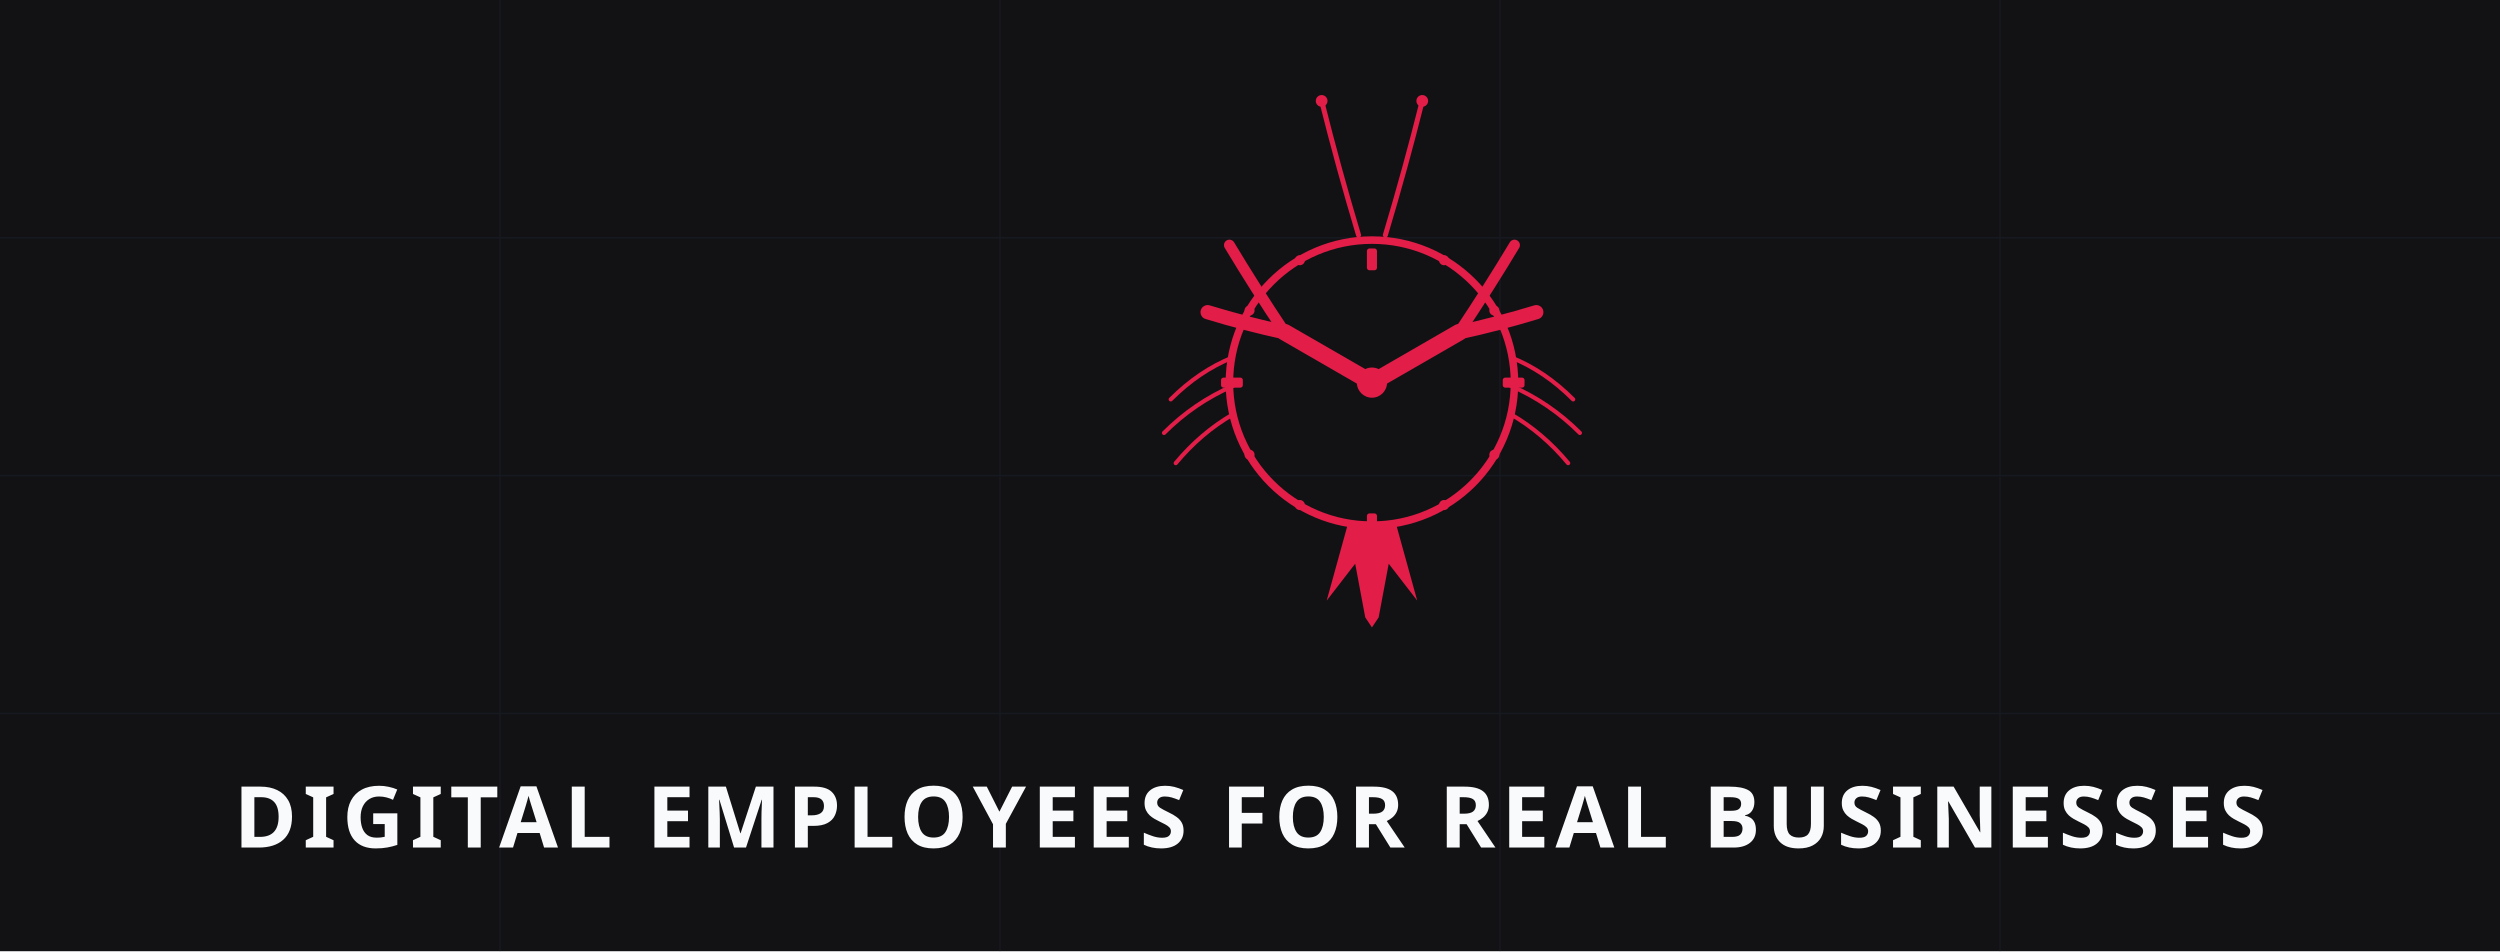
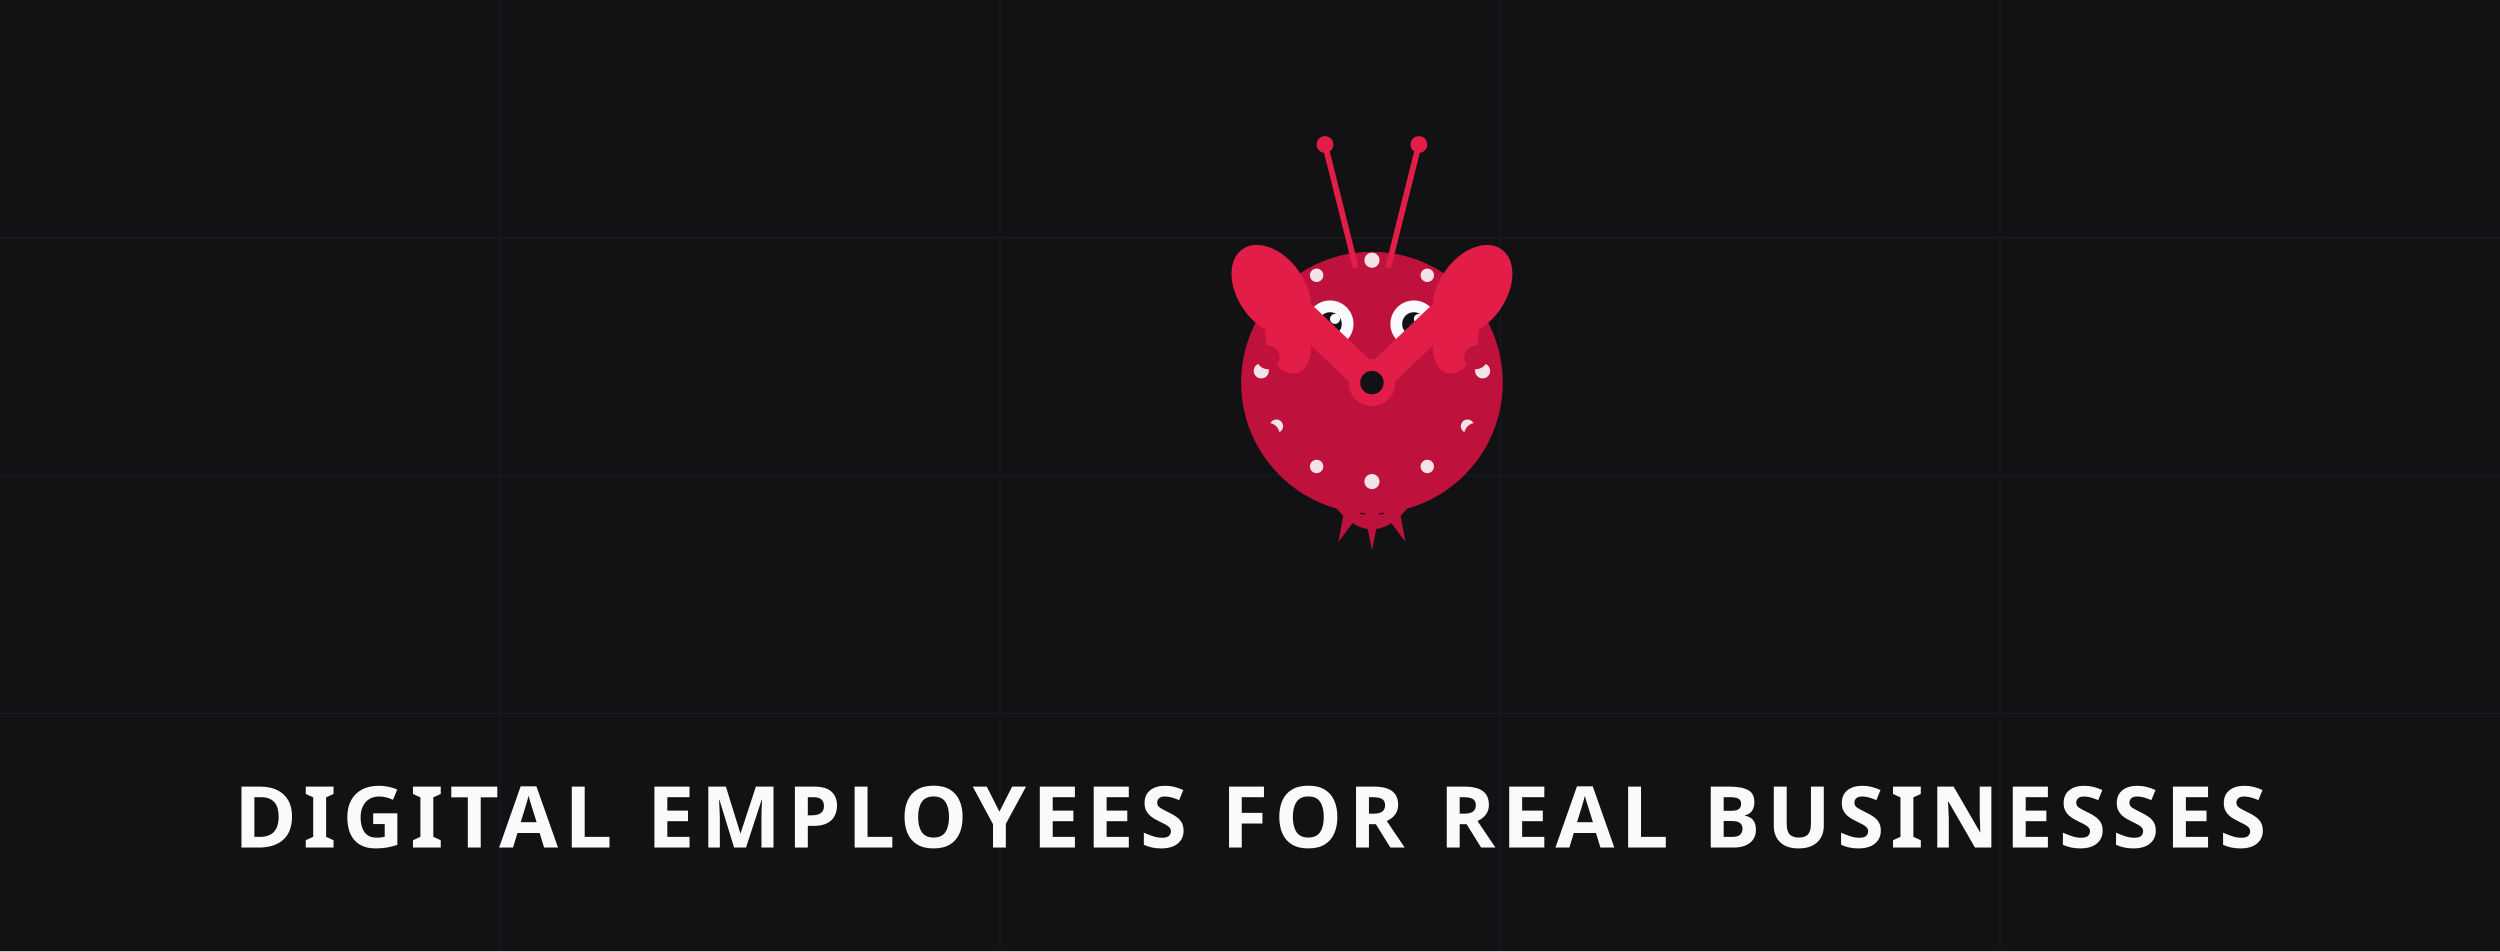
<svg xmlns="http://www.w3.org/2000/svg" viewBox="0 0 820 312">
  <rect width="820" height="312" fill="#121214" />
  <g stroke="#1e293b" stroke-width="0.5" opacity="0.3">
    <line x1="0" y1="78" x2="820" y2="78" />
    <line x1="0" y1="156" x2="820" y2="156" />
    <line x1="0" y1="234" x2="820" y2="234" />
    <line x1="164" y1="0" x2="164" y2="312" />
    <line x1="328" y1="0" x2="328" y2="312" />
    <line x1="492" y1="0" x2="492" y2="312" />
    <line x1="656" y1="0" x2="656" y2="312" />
  </g>
  <g transform="translate(340, 10) scale(0.55)">
-     <path d="M192,122 Q180,82 170,42" stroke="#e11d48" stroke-width="3" stroke-linecap="round" fill="none" />
-     <path d="M208,122 Q220,82 230,42" stroke="#e11d48" stroke-width="3" stroke-linecap="round" fill="none" />
-     <circle cx="170" cy="42" r="3.5" fill="#e11d48" />
-     <circle cx="230" cy="42" r="3.5" fill="#e11d48" />
-     <circle cx="200" cy="210" r="85" fill="none" stroke="#e11d48" stroke-width="4.5" />
-     <g fill="#e11d48">
-       <rect x="197" y="130" width="6" height="13" rx="1.5" />
-       <rect x="278" y="207" width="13" height="6" rx="1.5" />
-       <rect x="197" y="288" width="6" height="13" rx="1.5" />
-       <rect x="110" y="207" width="13" height="6" rx="1.5" />
+     <circle cx="200" cy="210" r="78" fill="#be123c" />
+     <g fill="#f8fafc" opacity="0.9">
+       <circle cx="200" cy="137" r="4.5" />
+       <circle cx="233" cy="146" r="4" />
+       <circle cx="257" cy="170" r="4" />
+       <circle cx="266" cy="203" r="4.5" />
+       <circle cx="257" cy="236" r="4" />
+       <circle cx="233" cy="260" r="4" />
+       <circle cx="200" cy="269" r="4.5" />
+       <circle cx="167" cy="260" r="4" />
+       <circle cx="143" cy="236" r="4" />
+       <circle cx="134" cy="203" r="4.5" />
+       <circle cx="143" cy="170" r="4" />
+       <circle cx="167" cy="146" r="4" />
    </g>
-     <g fill="#e11d48">
-       <circle cx="243" cy="137" r="3" />
-       <circle cx="273" cy="167" r="3" />
-       <circle cx="273" cy="253" r="3" />
-       <circle cx="243" cy="283" r="3" />
-       <circle cx="157" cy="283" r="3" />
-       <circle cx="127" cy="253" r="3" />
-       <circle cx="127" cy="167" r="3" />
-       <circle cx="157" cy="137" r="3" />
-     </g>
-     <circle cx="200" cy="210" r="9" fill="#e11d48" />
-     <circle cx="200" cy="210" r="4" fill="#121214" />
-     <line x1="200" y1="210" x2="148" y2="180" stroke="#e11d48" stroke-width="10" stroke-linecap="round" />
-     <path d="M148,180 Q130,153 115,128" stroke="#e11d48" stroke-width="6.5" stroke-linecap="round" fill="none" />
-     <path d="M148,180 Q125,175 102,168" stroke="#e11d48" stroke-width="8.5" stroke-linecap="round" fill="none" />
-     <line x1="200" y1="210" x2="252" y2="180" stroke="#e11d48" stroke-width="10" stroke-linecap="round" />
-     <path d="M252,180 Q270,153 285,128" stroke="#e11d48" stroke-width="6.5" stroke-linecap="round" fill="none" />
-     <path d="M252,180 Q275,175 298,168" stroke="#e11d48" stroke-width="8.5" stroke-linecap="round" fill="none" />
-     <path d="M186,293 L173,340 L190,318 L196,350 L200,356 L204,350 L210,318 L227,340 L214,293" fill="#e11d48" />
-     <g stroke="#e11d48" stroke-width="2.5" stroke-linecap="round" fill="none">
-       <path d="M117,195 Q97,203 80,220" />
-       <path d="M117,212 Q94,222 76,240" />
-       <path d="M117,229 Q98,240 83,258" />
-       <path d="M283,195 Q303,203 320,220" />
-       <path d="M283,212 Q306,222 324,240" />
-       <path d="M283,229 Q302,240 317,258" />
+     <circle cx="175" cy="175" r="14" fill="#f8fafc" />
+     <circle cx="175" cy="175" r="7" fill="#121214" />
+     <circle cx="178" cy="172" r="3" fill="#f8fafc" />
+     <circle cx="225" cy="175" r="14" fill="#f8fafc" />
+     <circle cx="225" cy="175" r="7" fill="#121214" />
+     <circle cx="228" cy="172" r="3" fill="#f8fafc" />
+     <line x1="200" y1="210" x2="160" y2="172" stroke="#e11d48" stroke-width="18" stroke-linecap="round" />
+     <ellipse cx="140" cy="155" rx="20" ry="30" transform="rotate(-35 140 155)" fill="#e11d48" />
+     <ellipse cx="150" cy="185" rx="13" ry="20" transform="rotate(-15 150 185)" fill="#e11d48" />
+     <line x1="200" y1="210" x2="240" y2="172" stroke="#e11d48" stroke-width="18" stroke-linecap="round" />
+     <ellipse cx="260" cy="155" rx="20" ry="30" transform="rotate(35 260 155)" fill="#e11d48" />
+     <ellipse cx="250" cy="185" rx="13" ry="20" transform="rotate(15 250 185)" fill="#e11d48" />
+     <circle cx="200" cy="210" r="14" fill="#e11d48" />
+     <circle cx="200" cy="210" r="7" fill="#121214" />
+     <path d="M175,280 Q200,315 225,280 Q200,298 175,280" fill="#be123c" />
+     <path d="M185,278 L180,305 L195,285 L200,310 L205,285 L220,305 L215,278" fill="#be123c" />
+     <path d="M190,140 Q180,100 172,68" stroke="#e11d48" stroke-width="3.5" stroke-linecap="round" fill="none" />
+     <circle cx="172" cy="68" r="5" fill="#e11d48" />
+     <path d="M210,140 Q220,100 228,68" stroke="#e11d48" stroke-width="3.5" stroke-linecap="round" fill="none" />
+     <circle cx="228" cy="68" r="5" fill="#e11d48" />
+     <g fill="#be123c">
+       <circle cx="138" cy="195" r="7" />
+       <circle cx="132" cy="218" r="7" />
+       <circle cx="138" cy="241" r="7" />
+       <circle cx="262" cy="195" r="7" />
+       <circle cx="268" cy="218" r="7" />
+       <circle cx="262" cy="241" r="7" />
    </g>
  </g>
  <text x="410" y="278" text-anchor="middle" font-family="'Outfit', 'Segoe UI', system-ui, sans-serif" font-size="28" font-weight="600" fill="#f8fafc" letter-spacing="2">DIGITAL EMPLOYEES FOR REAL BUSINESSES</text>
</svg>
